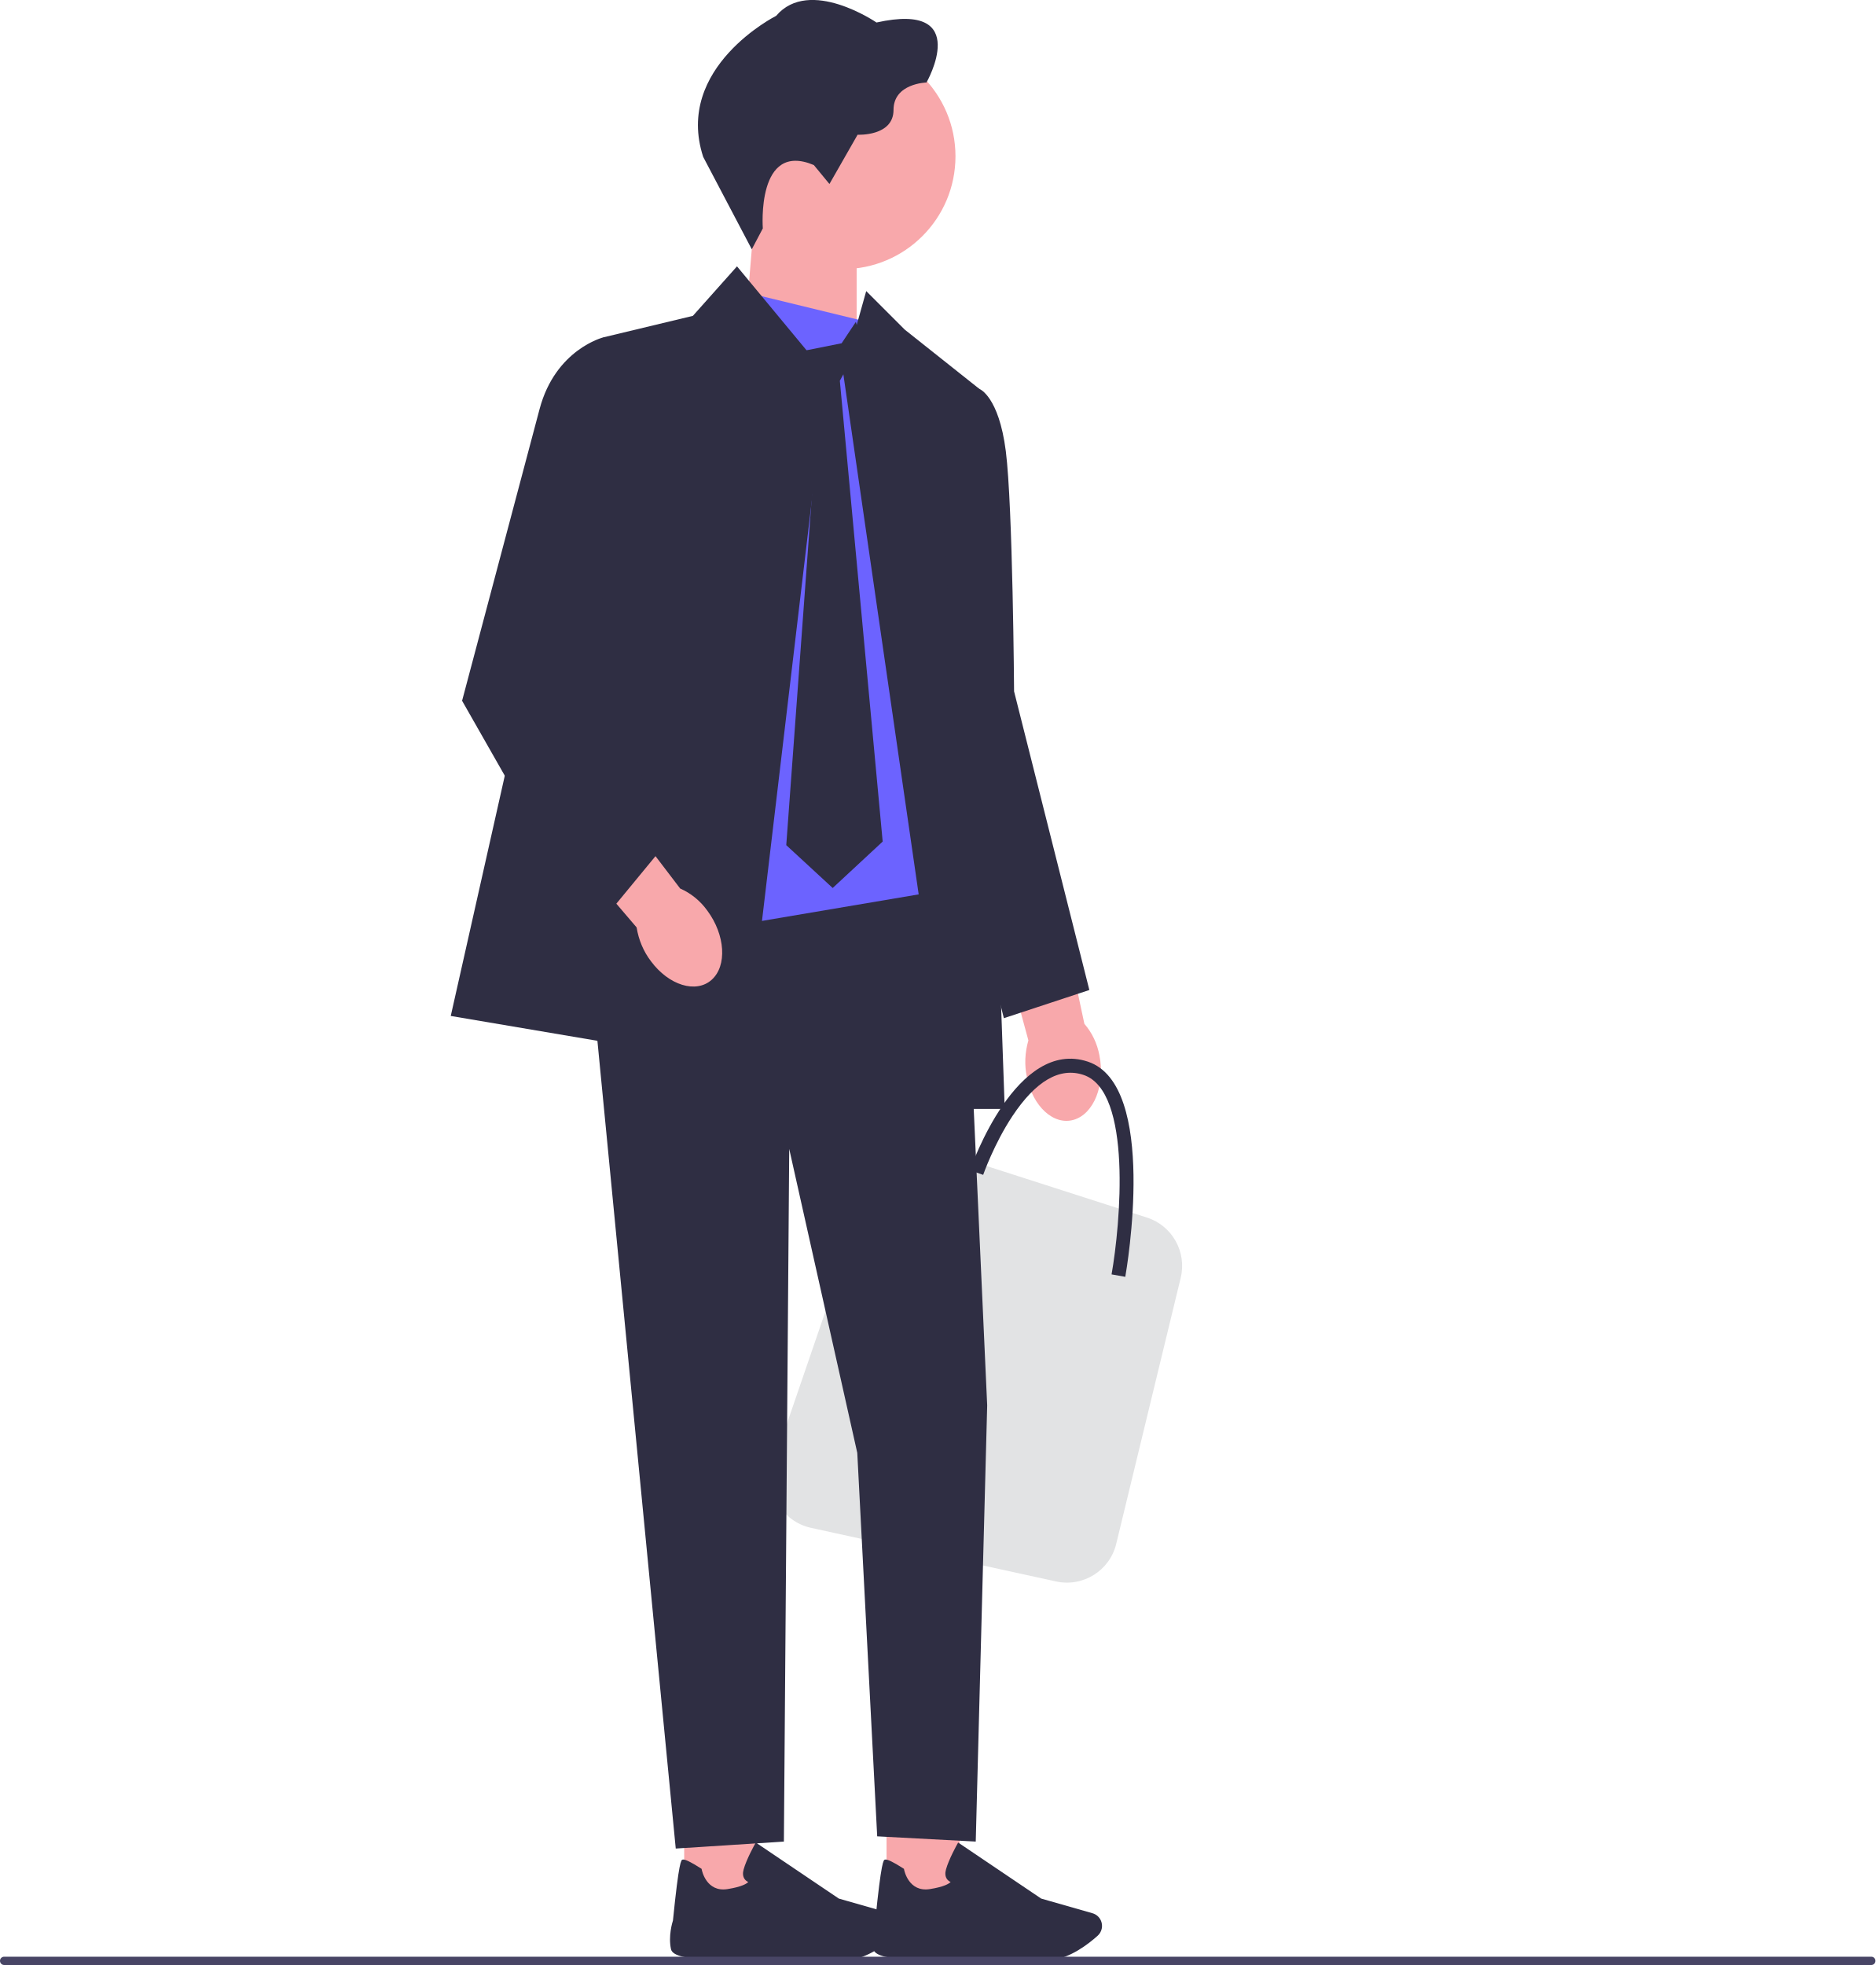
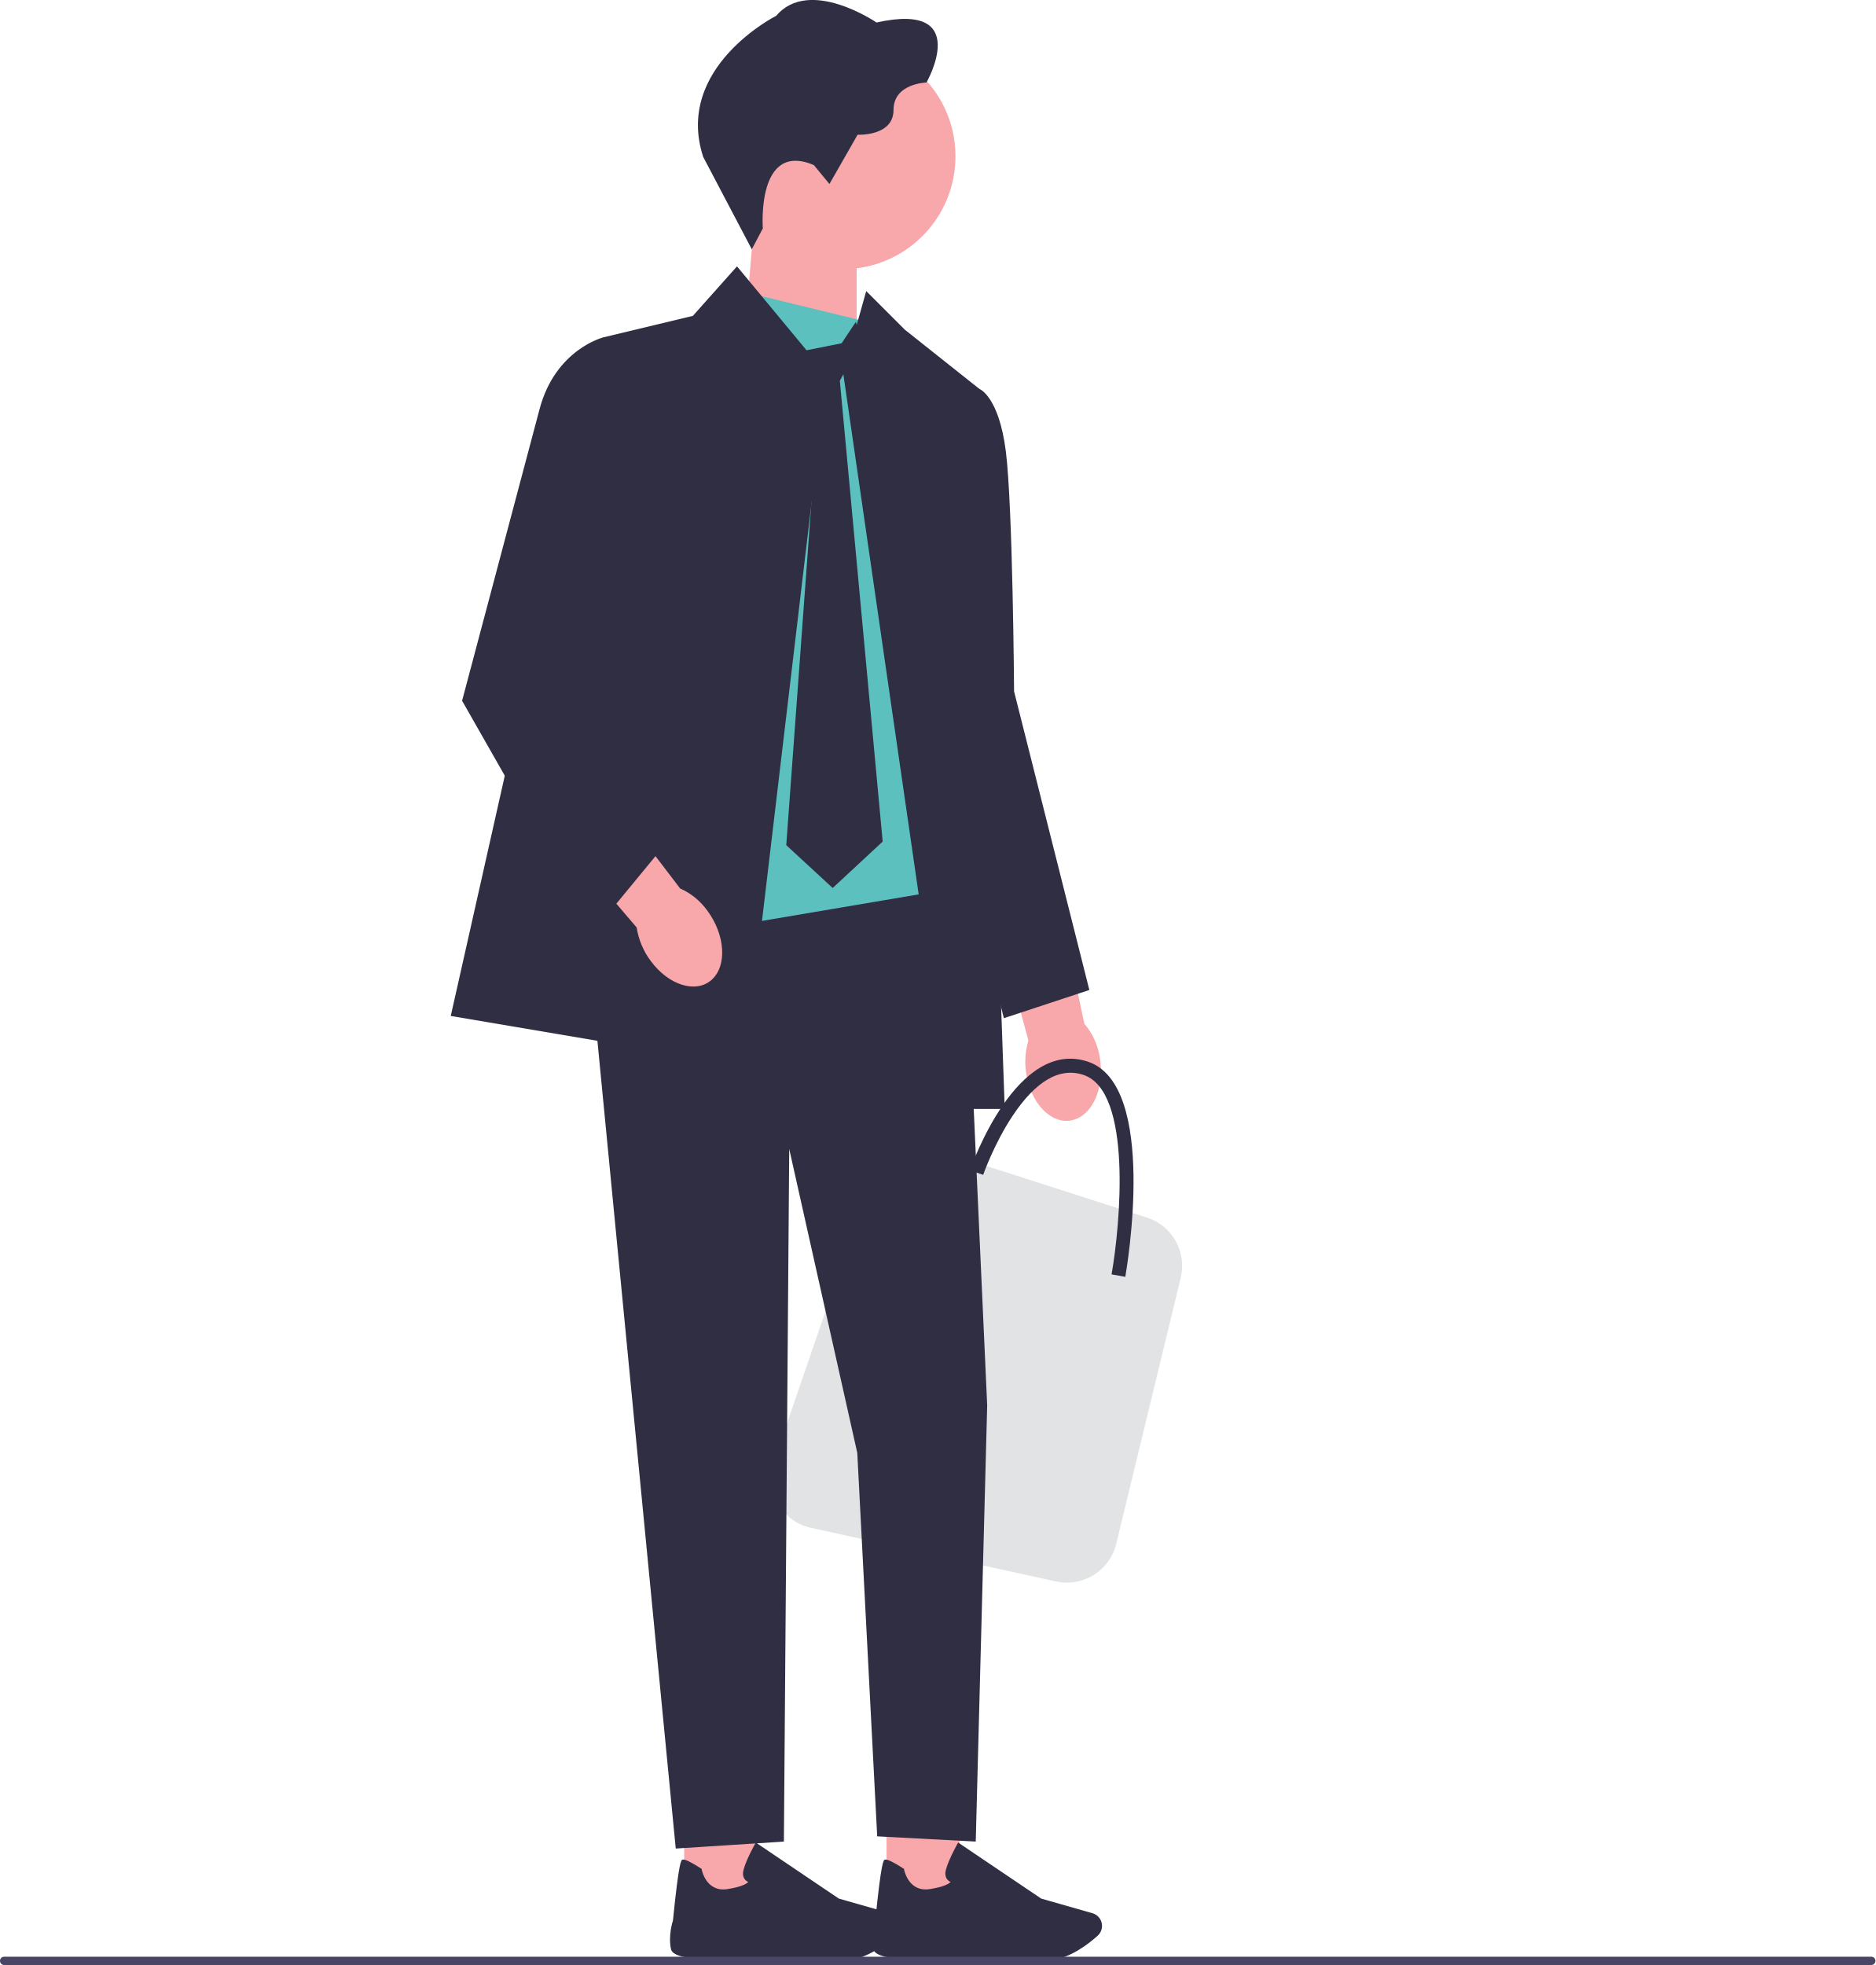
<svg xmlns="http://www.w3.org/2000/svg" width="537.64" height="563.26" viewBox="0 0 537.64 563.26">
  <path id="uuid-fb6bba6d-324d-4625-a98c-3d990729dcd8-72" d="m294.36,308.7c1.69,8.48,7.72,13.98,13.47,12.28,5.75-1.7,9.04-9.96,7.35-18.44-.63-3.4-2.11-6.52-4.32-9.07l-7.63-35.8-17.84,5.88,9.42,34.67c-1.01,3.51-1.16,7.11-.43,10.48,0,0,0,0,0,0Z" fill="#f8a8ab" />
  <rect x="254.14" y="514.38" width="20.94" height="29.71" transform="translate(529.23 1058.47) rotate(-180)" fill="#f8a8ab" />
  <path d="m272.77,561.11c-3.58.32-21.5,1.74-22.4-2.37-.82-3.77.39-7.71.56-8.25,1.72-17.14,2.36-17.33,2.75-17.44.61-.18,2.39.67,5.28,2.53l.18.12.04.21c.05.27,1.33,6.56,7.4,5.59,4.16-.66,5.51-1.58,5.94-2.03-.35-.16-.79-.44-1.1-.92-.45-.7-.53-1.6-.23-2.68.78-2.85,3.12-7.06,3.22-7.23l.27-.48,23.8,16.06,14.7,4.2c1.11.32,2,1.11,2.45,2.17h0c.62,1.48.24,3.2-.96,4.28-2.67,2.4-7.97,6.51-13.54,7.02-1.48.14-3.44.19-5.64.19-9.19,0-22.61-.95-22.71-.97Z" fill="#2f2e43" />
  <rect x="196.13" y="514.38" width="20.94" height="29.71" transform="translate(413.21 1058.47) rotate(-180)" fill="#f8a8ab" />
  <path d="m214.76,561.11c-3.58.32-21.5,1.74-22.4-2.37-.82-3.77.39-7.71.56-8.25,1.72-17.14,2.36-17.33,2.75-17.44.61-.18,2.39.67,5.28,2.53l.18.12.04.21c.05.27,1.33,6.56,7.4,5.59,4.16-.66,5.51-1.58,5.94-2.03-.35-.16-.79-.44-1.1-.92-.45-.7-.53-1.6-.23-2.68.78-2.85,3.12-7.06,3.22-7.23l.27-.48,23.8,16.06,14.7,4.2c1.11.32,2,1.11,2.45,2.17h0c.62,1.48.24,3.2-.96,4.28-2.67,2.4-7.97,6.51-13.54,7.02-1.48.14-3.44.19-5.64.19-9.19,0-22.61-.95-22.71-.97Z" fill="#2f2e43" />
  <polygon points="213.11 100.28 245.58 110.95 245.58 64.21 216.12 64.21 213.11 100.28" fill="#f8a8ab" />
  <circle cx="241.56" cy="44.8" r="32.35" fill="#f8a8ab" />
  <path d="m233.32,47.33l4.46,5.41,8.07-14.12s10.3.53,10.3-7.11c0-7.64,9.45-7.86,9.45-7.86,0,0,13.37-23.35-14.33-17.2,0,0-19.21-13.16-28.77-1.91,0,0-29.3,14.75-20.91,40.44l13.93,26.48,3.16-5.99s-1.91-25.16,14.65-18.15Z" fill="#2f2e43" />
  <path d="m0,562.07c0,.66.53,1.19,1.19,1.19h535.26c.66,0,1.19-.53,1.19-1.19s-.53-1.19-1.19-1.19H1.19c-.66,0-1.19.53-1.19,1.19Z" fill="#484565" />
  <path d="m328.8,349.01l-61.13-19.65c-7.54-2.42-15.64,1.63-18.21,9.13l-27.62,80.54c-2.82,8.22,2.16,17.06,10.65,18.92l70.26,15.37c7.72,1.69,15.38-3.1,17.24-10.78l18.49-76.26c1.79-7.4-2.43-14.94-9.68-17.27Z" fill="#e2e3e4" />
  <path d="m322.6,366l-3.94-.7c2.52-14.32,6-52.5-8.05-57.18-6.81-2.27-13.67,1.7-20.38,11.81-5.27,7.95-8.35,16.75-8.38,16.84l-3.78-1.31c.54-1.55,13.39-37.94,33.8-31.14,20.17,6.72,11.12,59.43,10.72,61.67Z" fill="#2f2e43" />
  <polygon points="276.25 254.19 166.98 254.19 193.72 529.88 224.72 527.88 226.25 329.34 245.76 416.47 251.47 526.38 279.72 527.88 283 402.85 276.25 254.19" fill="#2f2e43" />
-   <polygon points="211.34 83.19 248.34 92.19 279.97 228.88 276.25 254.19 183.6 269.87 166.98 254.19 211.34 83.19" fill="#6c63ff" />
+   <polygon points="211.34 83.19 248.34 92.19 279.97 228.88 276.25 254.19 183.6 269.87 166.98 254.19 211.34 83.19" fill="#5bc0beff" />
  <polygon points="211.28 76.35 198.63 90.54 172.97 96.7 129.22 291.22 213.52 305.5 237 107.39 211.28 76.35" fill="#2f2e43" />
  <polygon points="248.32 83.44 241.72 106.96 272.27 317.88 288.03 317.88 280.76 111.48 259.36 94.48 248.32 83.44" fill="#2f2e43" />
  <path d="m268.07,108.87l12.69,2.61s5.56,2.04,7.58,17.84c2.01,15.8,2.37,68.86,2.37,68.86l21.58,85.6-24.51,8.08-11.54-46.06-8.18-136.94Z" fill="#2f2e43" />
  <polygon points="246.9 97.89 240.76 109.15 253.04 241.23 238.71 254.54 225.4 242.26 235.13 109.66 220.95 97.89 225.91 94.3 231.03 100.44 241.27 98.4 245.36 92.25 246.9 97.89" fill="#2f2e43" />
  <path id="uuid-4155b336-10d9-4b14-826d-07551e167be9-73" d="m186.59,275.51c5.15,6.95,12.95,9.34,17.42,5.35,4.47-3.99,3.92-12.86-1.23-19.82-2.02-2.81-4.69-4.99-7.79-6.35l-22.2-29.11-13.62,12.94,23.33,27.32c.59,3.61,1.99,6.92,4.09,9.66,0,0,0,0,0,0Z" fill="#f8a8ab" />
  <path d="m183.11,99.89l-10.14-3.19s-13.74,3.41-18.29,20.57l-22.21,83.6,37.67,66.12,20.13-24.44-18.96-60.7,11.81-81.96Z" fill="#2f2e43" />
</svg>
